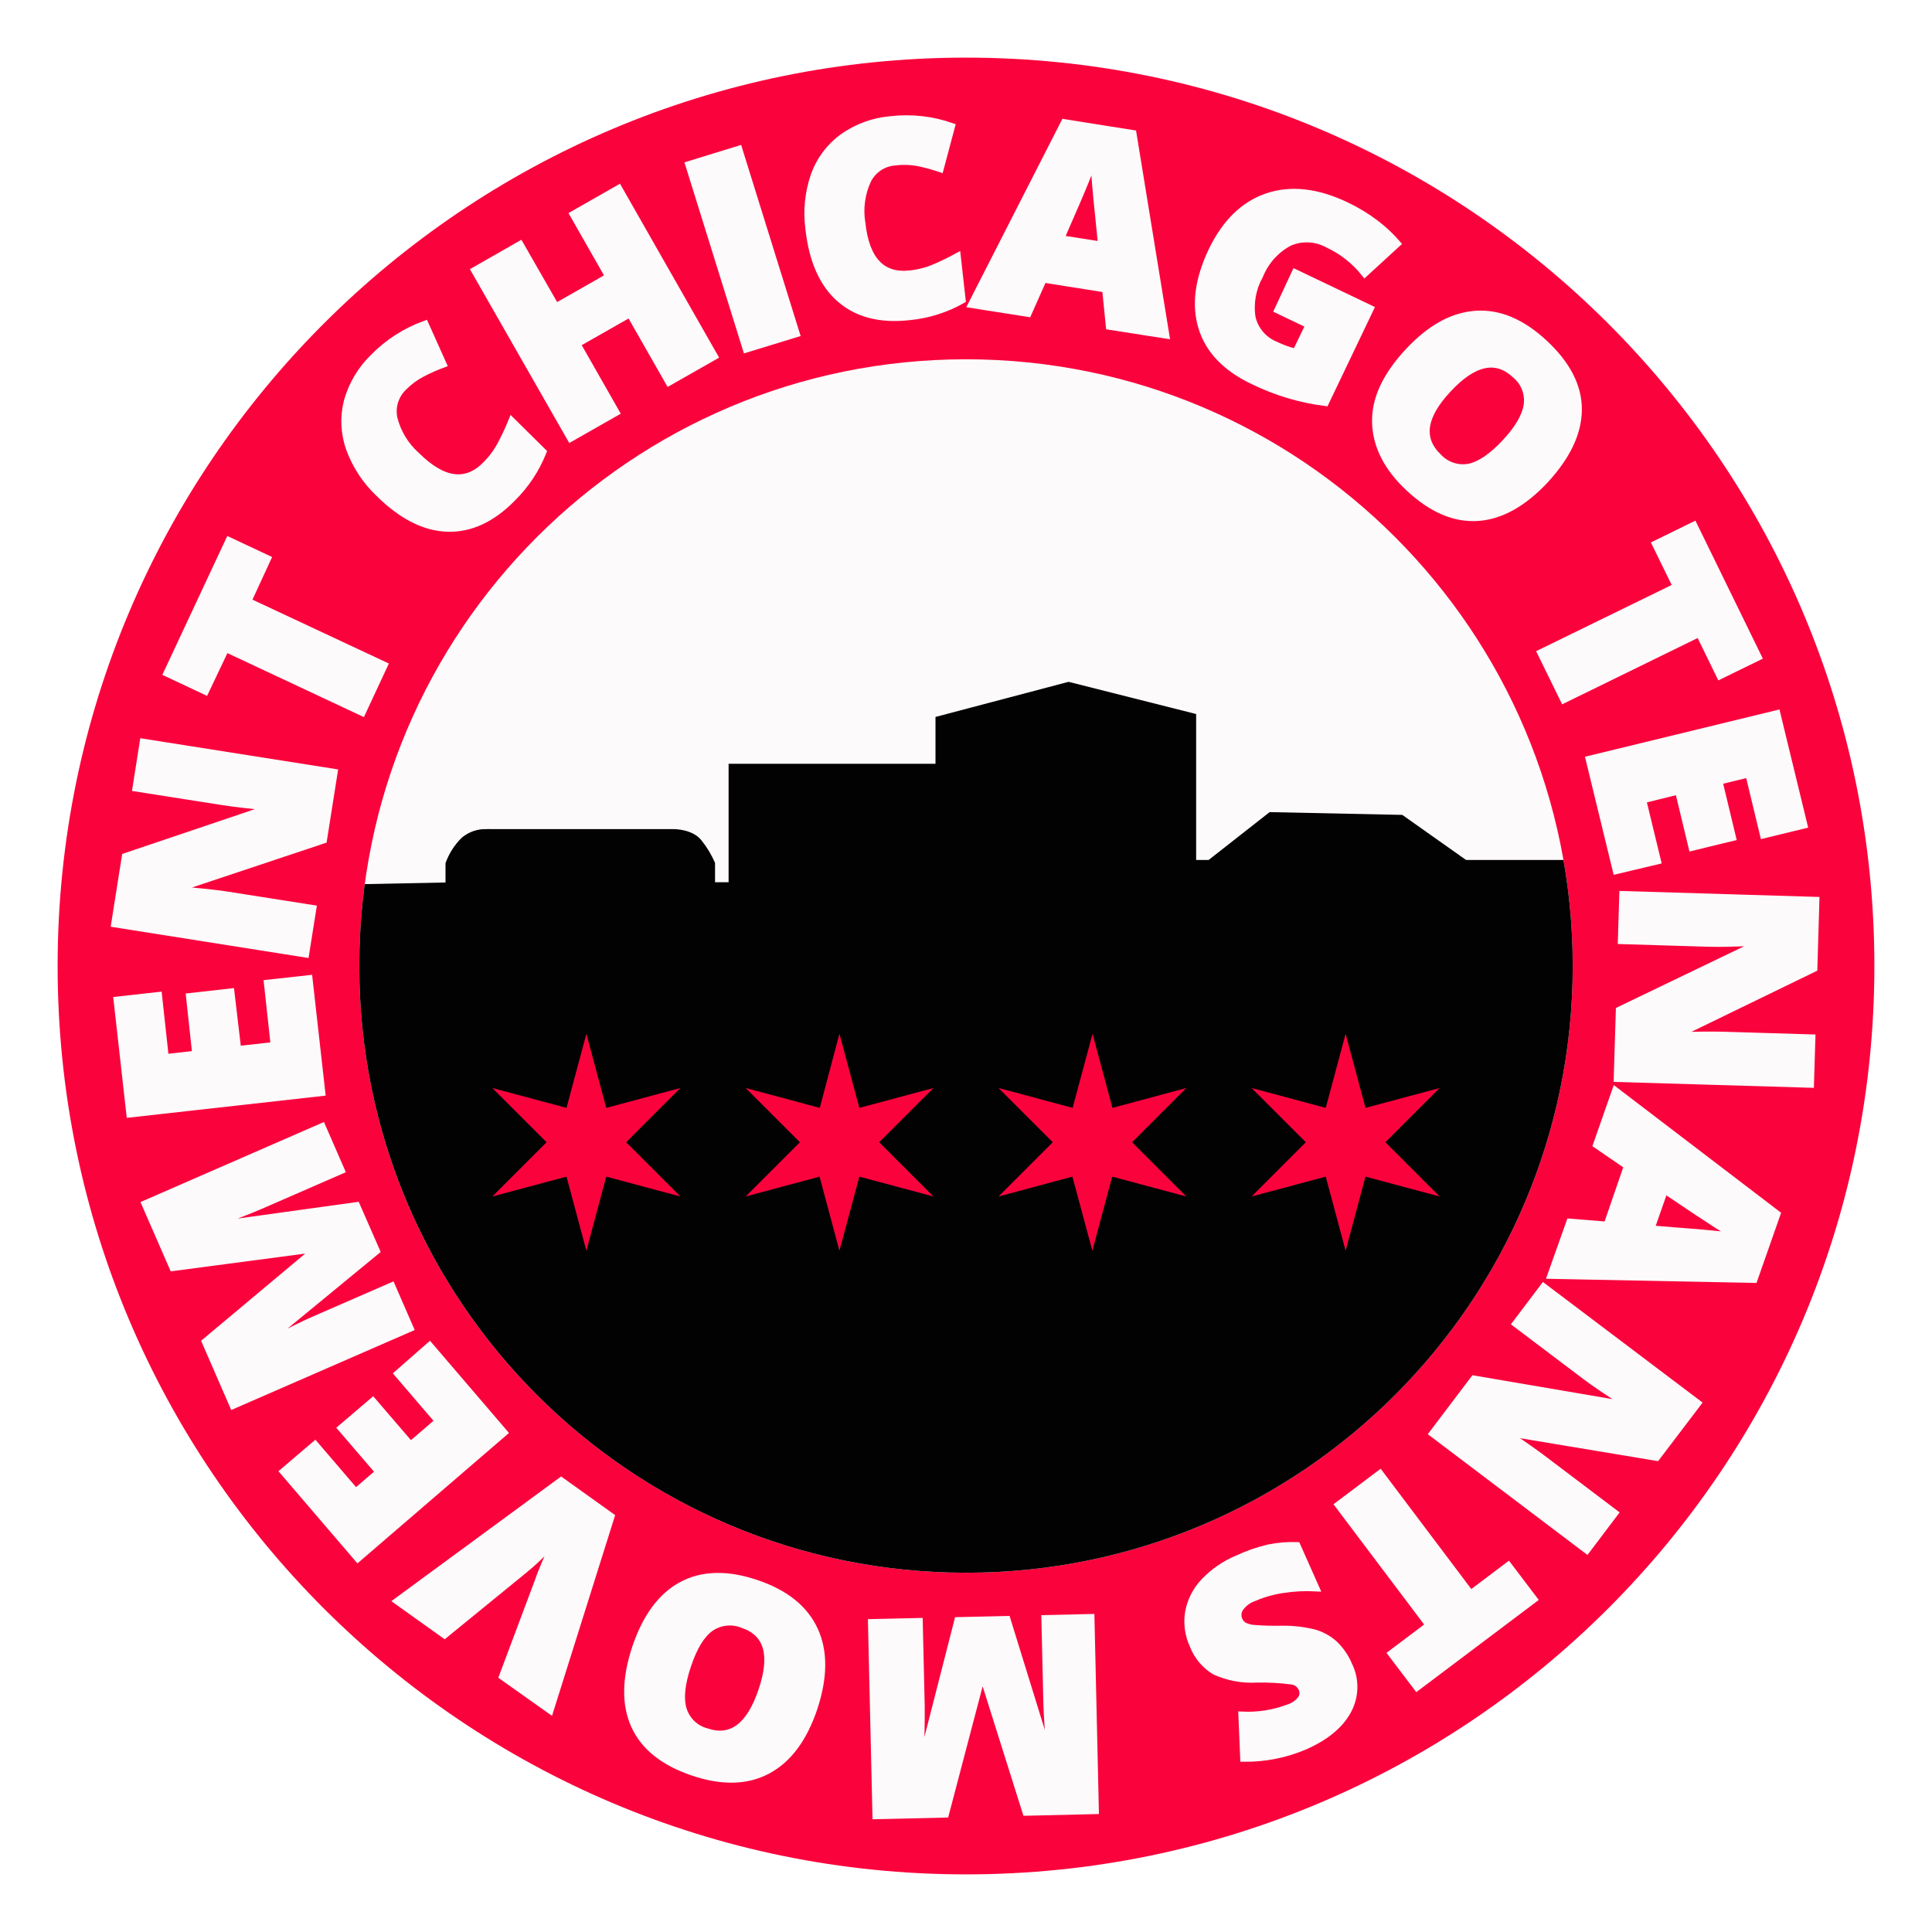
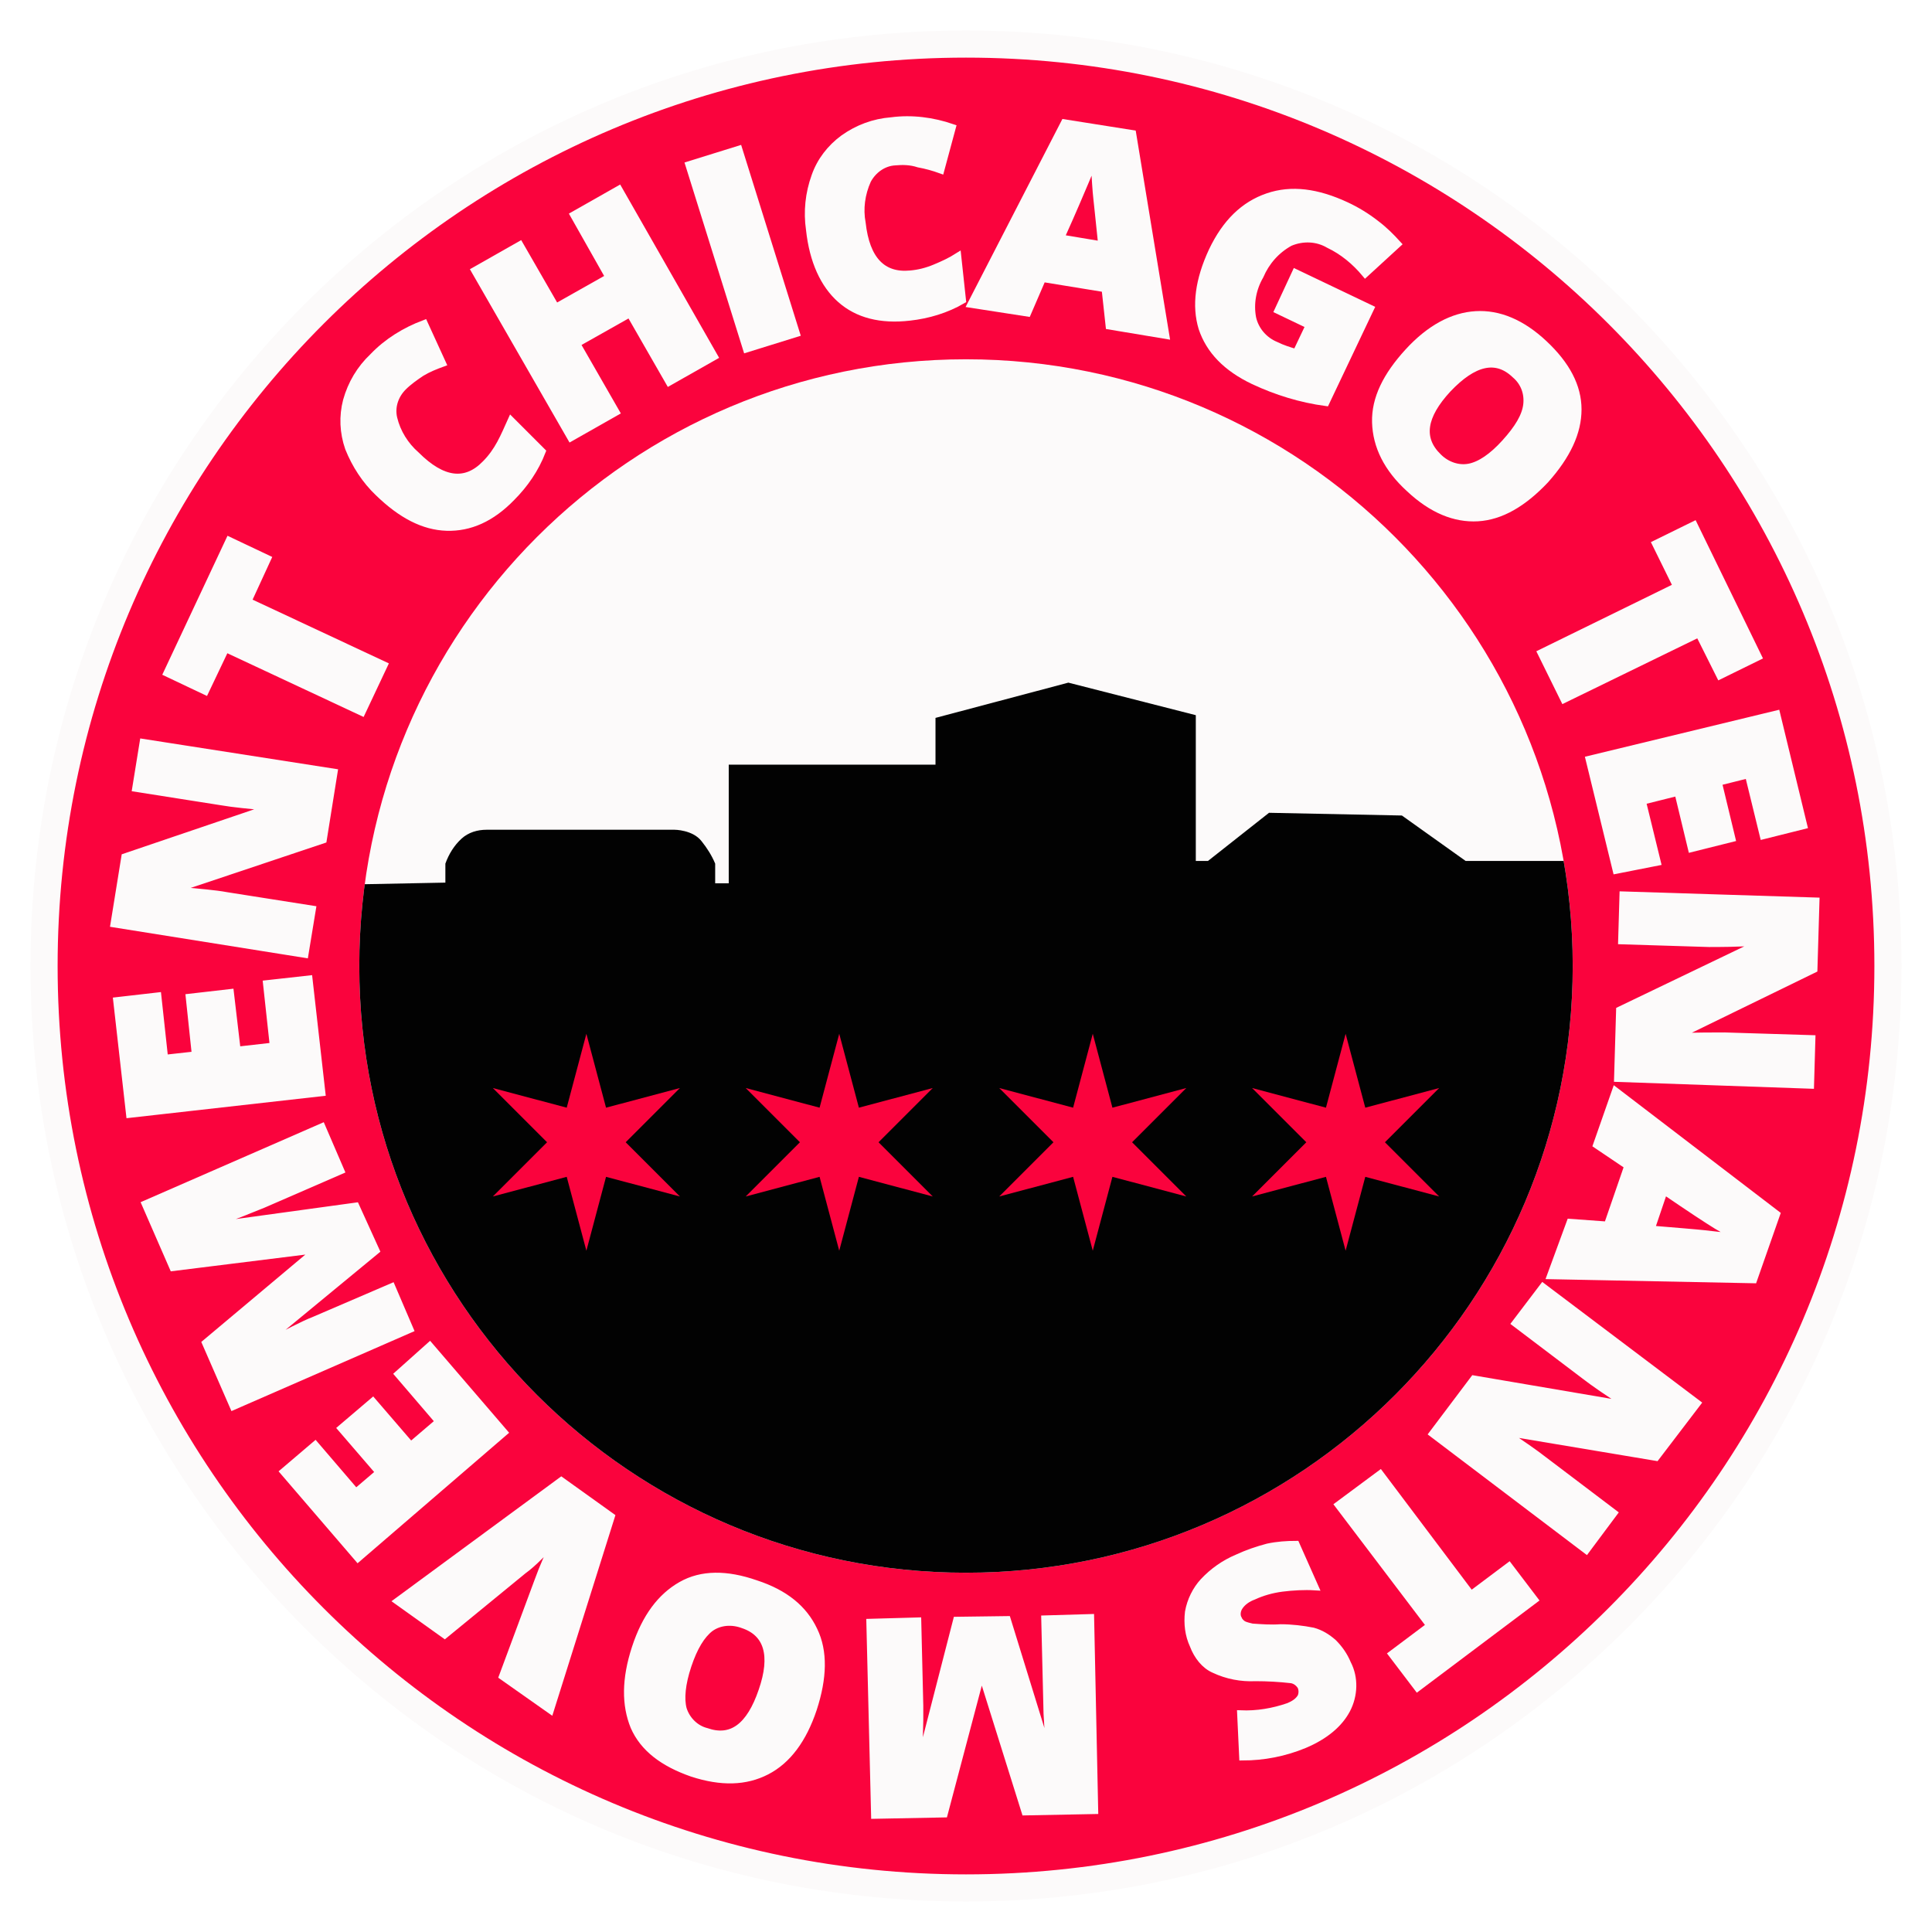
- <svg xmlns="http://www.w3.org/2000/svg" id="Layer_2" data-name="Layer 2" viewBox="0 0 285 285">
-   <defs>
-     <style>.cls-1,.cls-10,.cls-11,.cls-12,.cls-13,.cls-14,.cls-15,.cls-8,.cls-9{fill:none;}.cls-2,.cls-6{fill:#fa033d;}.cls-2{fill-rule:evenodd;}.cls-3{fill:#fcfafa;}.cls-4{clip-path:url(#clip-path);}.cls-5{fill:#020202;}.cls-7{isolation:isolate;}.cls-10,.cls-11,.cls-12,.cls-13,.cls-14,.cls-15,.cls-8,.cls-9{stroke:#fcfafa;}.cls-8{stroke-miterlimit:9.97;stroke-width:1px;}.cls-9{stroke-miterlimit:10;}.cls-10{stroke-miterlimit:9.96;stroke-width:1px;}.cls-11{stroke-miterlimit:9.98;stroke-width:1px;}.cls-12{stroke-miterlimit:10.02;stroke-width:1px;}.cls-13{stroke-miterlimit:10;}.cls-14{stroke-miterlimit:9.96;stroke-width:1px;}.cls-15{stroke-miterlimit:10.02;stroke-width:1px;}</style>
-     <clipPath id="clip-path">
-       <circle class="cls-1" cx="142.5" cy="142.5" r="89.5" />
-     </clipPath>
-   </defs>
-   <path id="Background" class="cls-2" d="M142.5,8.5a134,134,0,1,0,134,134A134,134,0,0,0,142.5,8.5Z" />
+ <svg xmlns="http://www.w3.org/2000/svg" xmlns:xlink="http://www.w3.org/1999/xlink" version="1.1" id="Layer_2_1_" x="0px" y="0px" viewBox="0 0 285 285" style="enable-background:new 0 0 285 285;" xml:space="preserve">
+   <style type="text/css">
+ 	.st0{fill-rule:evenodd;clip-rule:evenodd;fill:#FA033D;}
+ 	.st1{fill:#FCFAFA;}
+ 	.st2{clip-path:url(#SVGID_2_);}
+ 	.st3{fill:#020202;}
+ 	.st4{fill:#FA033D;}
+ 	.st5{fill:none;stroke:#FCFAFA;stroke-miterlimit:9.97;}
+ 	.st6{fill:none;stroke:#FCFAFA;stroke-miterlimit:10;}
+ 	.st7{fill:none;stroke:#FCFAFA;stroke-miterlimit:9.96;}
+ 	.st8{fill:none;stroke:#FCFAFA;stroke-miterlimit:9.98;}
+ 	.st9{fill:none;stroke:#FCFAFA;stroke-miterlimit:10.02;}
+ </style>
+   <g id="Background">
+     <circle class="st0" cx="142.5" cy="142.5" r="136" />
+     <path class="st1" d="M142.5,8.5c74,0,134,60,134,134s-60,134-134,134s-134-60-134-134S68.5,8.5,142.5,8.5 M142.5,4.5   c-36.9,0-71.5,14.4-97.6,40.4C18.9,71,4.5,105.6,4.5,142.5s14.4,71.5,40.4,97.6c26.1,26.1,60.7,40.4,97.6,40.4s71.5-14.4,97.6-40.4   c26.1-26.1,40.4-60.7,40.4-97.6S266.1,71,240.1,44.9C214,18.9,179.4,4.5,142.5,4.5L142.5,4.5z" />
+   </g>
  <g id="Buildings">
-     <circle class="cls-3" cx="142.5" cy="142.5" r="89.5" />
-     <g class="cls-4">
-       <path class="cls-5" d="M173.73,233.54v-.41l-66.21.41v-.4l-62,.4V130.59l20.2-.41v-2.85a10,10,0,0,1,2.37-3.73,5.35,5.35,0,0,1,3.69-1.29,4.09,4.09,0,0,1,.7,0h27s2.72,0,4,1.66a14.38,14.38,0,0,1,2,3.32v2.85h2V112.67H138v-6.91l19.63-5.18,18.82,4.75v21.53h1.84l9-7.06,19.57.41,9.41,6.65H238.5V233.13l-64.77.41Z" />
+     <circle class="st1" cx="142.5" cy="142.5" r="89.5" />
+     <g>
+       <defs>
+         <circle id="SVGID_1_" cx="142.5" cy="142.5" r="89.5" />
+       </defs>
+       <clipPath id="SVGID_2_">
+         <use xlink:href="#SVGID_1_" style="overflow:visible;" />
+       </clipPath>
+       <g class="st2">
+         <path class="st3" d="M173.7,233.5v-0.4l-66.2,0.4v-0.4l-62,0.4V130.6l20.2-0.4v-2.8c0.5-1.4,1.3-2.7,2.4-3.7     c1-0.9,2.3-1.3,3.7-1.3c0.2,0,0.5,0,0.7,0h27c0,0,2.7,0,4,1.7c0.8,1,1.5,2.1,2,3.3v2.9h2v-17.5H138v-6.9l19.6-5.2l18.8,4.8v21.5     h1.8l9-7.1l19.6,0.4l9.4,6.7h22.2v106.3L173.7,233.5L173.7,233.5z" />
+       </g>
    </g>
  </g>
-   <path id="Stars" class="cls-6" d="M86.5,152.5l2.93,10.93,10.94-2.93-8,8,8,8-10.94-2.93L86.5,184.5l-2.93-10.93L72.63,176.5l8-8-8-8,10.94,2.93Zm37.33,0,2.94,10.93,10.93-2.93-8,8,8,8-10.93-2.93-2.94,10.93-2.93-10.93L110,176.5l8-8-8-8,10.93,2.93Zm37.34,0,2.93,10.93L175,160.5l-8,8,8,8-10.93-2.93-2.93,10.93-2.94-10.93-10.9,2.93,8-8-8-8,10.93,2.93Zm37.33,0,2.93,10.93,10.94-2.93-8,8,8,8-10.94-2.93L198.5,184.5l-2.93-10.93-10.94,2.93,8-8-8-8,10.94,2.93Z" />
-   <g class="cls-7">
-     <path class="cls-3" d="M59.54,57.13a4.92,4.92,0,0,0-1.4,4.63,10.9,10.9,0,0,0,3.33,5.44Q67.32,73,71.7,68.52a12.85,12.85,0,0,0,2.2-3,37.3,37.3,0,0,0,1.6-3.43l4.62,4.57a19.89,19.89,0,0,1-4.53,6.84Q71.07,78.1,66,77.94T55.9,72.8a17.24,17.24,0,0,1-4.36-6.63,12,12,0,0,1-.31-7,14.48,14.48,0,0,1,3.88-6.5,20.32,20.32,0,0,1,7.61-4.87l2.66,5.93a26.42,26.42,0,0,0-3.1,1.37A11,11,0,0,0,59.54,57.13Z" />
+   <path id="Stars" class="st4" d="M86.5,152.5l2.9,10.9l10.9-2.9l-8,8l8,8l-10.9-2.9l-2.9,10.9l-2.9-10.9l-10.9,2.9l8-8l-8-8l10.9,2.9  L86.5,152.5z M123.8,152.5l2.9,10.9l10.9-2.9l-8,8l8,8l-10.9-2.9l-2.9,10.9l-2.9-10.9l-10.9,2.9l8-8l-8-8l10.9,2.9L123.8,152.5z   M161.2,152.5l2.9,10.9l10.9-2.9l-8,8l8,8l-10.9-2.9l-2.9,10.9l-2.9-10.9l-10.9,2.9l8-8l-8-8l10.9,2.9L161.2,152.5z M198.5,152.5  l2.9,10.9l10.9-2.9l-8,8l8,8l-10.9-2.9l-2.9,10.9l-2.9-10.9l-10.9,2.9l8-8l-8-8l10.9,2.9L198.5,152.5z" />
+   <g>
+     <path class="st1" d="M59.5,57.1c-1.2,1.2-1.8,2.9-1.4,4.6c0.5,2.1,1.7,4,3.3,5.4c3.9,3.9,7.3,4.3,10.2,1.3c0.9-0.9,1.6-1.9,2.2-3   c0.6-1.1,1.1-2.3,1.6-3.4l4.6,4.6c-1,2.6-2.6,4.9-4.5,6.8c-3,3.1-6.2,4.5-9.6,4.4c-3.4-0.1-6.7-1.8-10.1-5.1   c-1.9-1.8-3.4-4.1-4.4-6.6c-0.8-2.3-0.9-4.7-0.3-7c0.7-2.5,2-4.7,3.9-6.5c2.1-2.2,4.7-3.8,7.6-4.9l2.7,5.9   c-1.1,0.4-2.1,0.8-3.1,1.4C61.3,55.6,60.3,56.3,59.5,57.1z" />
  </g>
-   <g id="English" class="cls-7">
-     <path class="cls-8" d="M59.54,57.13a4.92,4.92,0,0,0-1.4,4.63,10.9,10.9,0,0,0,3.33,5.44Q67.32,73,71.7,68.52a12.85,12.85,0,0,0,2.2-3,37.3,37.3,0,0,0,1.6-3.43l4.62,4.57a19.89,19.89,0,0,1-4.53,6.84Q71.07,78.1,66,77.94T55.9,72.8a17.24,17.24,0,0,1-4.36-6.63,12,12,0,0,1-.31-7,14.48,14.48,0,0,1,3.88-6.5,20.32,20.32,0,0,1,7.61-4.87l2.66,5.93a26.42,26.42,0,0,0-3.1,1.37A11,11,0,0,0,59.54,57.13Z" />
+   <g id="English">
+     <path class="st5" d="M59.5,57.1c-1.2,1.2-1.8,2.9-1.4,4.6c0.5,2.1,1.7,4,3.3,5.4c3.9,3.9,7.3,4.3,10.2,1.3c0.9-0.9,1.6-1.9,2.2-3   c0.6-1.1,1.1-2.3,1.6-3.4l4.6,4.6c-1,2.6-2.6,4.9-4.5,6.8c-3,3.1-6.2,4.5-9.6,4.4c-3.4-0.1-6.7-1.8-10.1-5.1   c-1.9-1.8-3.4-4.1-4.4-6.6c-0.8-2.3-0.9-4.7-0.3-7c0.7-2.5,2-4.7,3.9-6.5c2.1-2.2,4.7-3.8,7.6-4.9l2.7,5.9   c-1.1,0.4-2.1,0.8-3.1,1.4C61.3,55.6,60.3,56.3,59.5,57.1z" />
  </g>
-   <g class="cls-7">
-     <path class="cls-3" d="M105.4,52.57,98.67,56.4,92.91,46.3l-7.78,4.43,5.76,10.11-6.73,3.83L70,39.89l6.73-3.84L82,45.24l7.78-4.43-5.24-9.19,6.73-3.84Z" />
+   <g>
+     <path class="st1" d="M105.4,52.6l-6.7,3.8l-5.8-10.1l-7.8,4.4l5.8,10.1l-6.7,3.8L70,39.9l6.7-3.8l5.3,9.2l7.8-4.4l-5.2-9.2l6.7-3.8   L105.4,52.6z" />
  </g>
-   <g class="cls-7">
-     <path class="cls-9" d="M105.4,52.57,98.67,56.4,92.91,46.3l-7.78,4.43,5.76,10.11-6.73,3.83L70,39.89l6.73-3.84L82,45.24l7.78-4.43-5.24-9.19,6.73-3.84Z" />
+   <g>
+     <path class="st6" d="M105.4,52.6l-6.7,3.8l-5.8-10.1l-7.8,4.4l5.8,10.1l-6.7,3.8L70,39.9l6.7-3.8l5.3,9.2l7.8-4.4l-5.2-9.2l6.7-3.8   L105.4,52.6z" />
  </g>
-   <g class="cls-7">
-     <path class="cls-3" d="M110.07,51.51l-8.48-27.23L109,22l8.48,27.24Z" />
+   <g>
+     <path class="st1" d="M110.1,51.5l-8.5-27.2L109,22l8.5,27.2L110.1,51.5z" />
  </g>
-   <g class="cls-7">
-     <path class="cls-9" d="M110.07,51.51l-8.48-27.23L109,22l8.48,27.24Z" />
+   <g>
+     <path class="st6" d="M110.1,51.5l-8.5-27.2L109,22l8.5,27.2L110.1,51.5z" />
  </g>
-   <g class="cls-7">
-     <path class="cls-3" d="M132,23.91a4.88,4.88,0,0,0-4,2.7,10.86,10.86,0,0,0-.84,6.32q.9,8.16,7.1,7.46a12.5,12.5,0,0,0,3.58-.92,37.66,37.66,0,0,0,3.39-1.65l.72,6.45a19.6,19.6,0,0,1-7.83,2.46q-6.39.71-10.21-2.62t-4.6-10.35a17.21,17.21,0,0,1,.79-7.89,11.91,11.91,0,0,1,4.19-5.63,14.33,14.33,0,0,1,7.09-2.6,20.16,20.16,0,0,1,9,1l-1.67,6.26A26.82,26.82,0,0,0,135.4,24,11.09,11.09,0,0,0,132,23.91Z" />
+   <g>
+     <path class="st1" d="M132,23.9c-1.7,0.1-3.2,1.2-4,2.7c-0.9,2-1.2,4.2-0.8,6.3c0.6,5.4,3,7.9,7.1,7.5c1.2-0.1,2.4-0.4,3.6-0.9   c1.2-0.5,2.3-1,3.4-1.7l0.7,6.5c-2.4,1.4-5.1,2.2-7.8,2.5c-4.3,0.5-7.7-0.4-10.2-2.6c-2.5-2.2-4.1-5.7-4.6-10.3   c-0.4-2.7-0.1-5.4,0.8-7.9c0.8-2.3,2.3-4.2,4.2-5.6c2.1-1.5,4.5-2.4,7.1-2.6c3-0.4,6.1,0,9,1l-1.7,6.3c-1.1-0.4-2.2-0.7-3.3-0.9   C134.3,23.8,133.1,23.8,132,23.9z" />
  </g>
-   <g class="cls-7">
-     <path class="cls-10" d="M132,23.91a4.88,4.88,0,0,0-4,2.7,10.86,10.86,0,0,0-.84,6.32q.9,8.16,7.1,7.46a12.5,12.5,0,0,0,3.58-.92,37.66,37.66,0,0,0,3.39-1.65l.72,6.45a19.6,19.6,0,0,1-7.83,2.46q-6.39.71-10.21-2.62t-4.6-10.35a17.21,17.21,0,0,1,.79-7.89,11.91,11.91,0,0,1,4.19-5.63,14.33,14.33,0,0,1,7.09-2.6,20.16,20.16,0,0,1,9,1l-1.67,6.26A26.82,26.82,0,0,0,135.4,24,11.09,11.09,0,0,0,132,23.91Z" />
+   <g>
+     <path class="st7" d="M132,23.9c-1.7,0.1-3.2,1.2-4,2.7c-0.9,2-1.2,4.2-0.8,6.3c0.6,5.4,3,7.9,7.1,7.5c1.2-0.1,2.4-0.4,3.6-0.9   c1.2-0.5,2.3-1,3.4-1.7l0.7,6.5c-2.4,1.4-5.1,2.2-7.8,2.5c-4.3,0.5-7.7-0.4-10.2-2.6c-2.5-2.2-4.1-5.7-4.6-10.3   c-0.4-2.7-0.1-5.4,0.8-7.9c0.8-2.3,2.3-4.2,4.2-5.6c2.1-1.5,4.5-2.4,7.1-2.6c3-0.4,6.1,0,9,1l-1.7,6.3c-1.1-0.4-2.2-0.7-3.3-0.9   C134.3,23.8,133.1,23.8,132,23.9z" />
  </g>
-   <g class="cls-7">
-     <path class="cls-3" d="M163.63,48.14l-.55-5.5-9.16-1.45-2.25,5.06-8.37-1.32L157,18.08l10.15,1.61L172,49.45Zm-1.15-12L162,31.33c-.12-1.08-.26-2.46-.4-4.16s-.23-2.9-.25-3.63c-.22.64-.62,1.68-1.2,3.13s-1.8,4.29-3.66,8.53Z" />
+   <g>
+     <path class="st1" d="M163.6,48.1l-0.6-5.5l-9.2-1.5l-2.2,5.1l-8.4-1.3L157,18.1l10.1,1.6l4.9,29.8L163.6,48.1z M162.5,36.1   l-0.5-4.8c-0.1-1.1-0.3-2.5-0.4-4.2s-0.2-2.9-0.2-3.6c-0.2,0.6-0.6,1.7-1.2,3.1s-1.8,4.3-3.7,8.5L162.5,36.1z" />
  </g>
-   <g class="cls-7">
-     <path class="cls-9" d="M163.63,48.14l-.55-5.5-9.16-1.45-2.25,5.06-8.37-1.32L157,18.08l10.15,1.61L172,49.45Zm-1.15-12L162,31.33c-.12-1.08-.26-2.46-.4-4.16s-.23-2.9-.25-3.63c-.22.64-.62,1.68-1.2,3.13s-1.8,4.29-3.66,8.53Z" />
+   <g>
+     <path class="st6" d="M163.6,48.1l-0.6-5.5l-9.2-1.5l-2.2,5.1l-8.4-1.3L157,18.1l10.1,1.6l4.9,29.8L163.6,48.1z M162.5,36.1   l-0.5-4.8c-0.1-1.1-0.3-2.5-0.4-4.2s-0.2-2.9-0.2-3.6c-0.2,0.6-0.6,1.7-1.2,3.1s-1.8,4.3-3.7,8.5L162.5,36.1z" />
  </g>
-   <g class="cls-7">
-     <path class="cls-3" d="M191.05,40.22l11.11,5.31L195.53,59.4a34,34,0,0,1-10.69-3.2q-6-2.85-7.55-7.85T178.75,37q3-6.24,8.19-8t11.62,1.29a24.88,24.88,0,0,1,4.37,2.65,21.22,21.22,0,0,1,3.2,3l-4.81,4.41a15,15,0,0,0-5.45-4.3,6.45,6.45,0,0,0-5.66-.27,9.52,9.52,0,0,0-4.37,4.87,9.61,9.61,0,0,0-1.12,6.22,5.76,5.76,0,0,0,3.43,4,14.3,14.3,0,0,0,3,1.07l1.93-4-4.6-2.2Z" />
+   <g>
+     <path class="st1" d="M191.1,40.2l11.1,5.3l-6.6,13.9c-3.7-0.5-7.3-1.6-10.7-3.2c-4-1.9-6.5-4.5-7.6-7.8c-1-3.3-0.5-7.1,1.5-11.4   c2-4.2,4.7-6.8,8.2-8s7.3-0.7,11.6,1.3c1.5,0.7,3,1.6,4.4,2.7c1.2,0.9,2.2,1.9,3.2,3l-4.8,4.4c-1.5-1.8-3.3-3.3-5.4-4.3   c-1.7-1-3.8-1.1-5.7-0.3c-2,1.1-3.5,2.8-4.4,4.9c-1.1,1.9-1.5,4.1-1.1,6.2c0.4,1.8,1.7,3.3,3.4,4c1,0.5,2,0.8,3,1.1l1.9-4l-4.6-2.2   L191.1,40.2z" />
  </g>
-   <g class="cls-7">
-     <path class="cls-9" d="M191.05,40.22l11.11,5.31L195.53,59.4a34,34,0,0,1-10.69-3.2q-6-2.85-7.55-7.85T178.75,37q3-6.24,8.19-8t11.62,1.29a24.88,24.88,0,0,1,4.37,2.65,21.22,21.22,0,0,1,3.2,3l-4.81,4.41a15,15,0,0,0-5.45-4.3,6.45,6.45,0,0,0-5.66-.27,9.52,9.52,0,0,0-4.37,4.87,9.61,9.61,0,0,0-1.12,6.22,5.76,5.76,0,0,0,3.43,4,14.3,14.3,0,0,0,3,1.07l1.93-4-4.6-2.2Z" />
+   <g>
+     <path class="st6" d="M191.1,40.2l11.1,5.3l-6.6,13.9c-3.7-0.5-7.3-1.6-10.7-3.2c-4-1.9-6.5-4.5-7.6-7.8c-1-3.3-0.5-7.1,1.5-11.4   c2-4.2,4.7-6.8,8.2-8s7.3-0.7,11.6,1.3c1.5,0.7,3,1.6,4.4,2.7c1.2,0.9,2.2,1.9,3.2,3l-4.8,4.4c-1.5-1.8-3.3-3.3-5.4-4.3   c-1.7-1-3.8-1.1-5.7-0.3c-2,1.1-3.5,2.8-4.4,4.9c-1.1,1.9-1.5,4.1-1.1,6.2c0.4,1.8,1.7,3.3,3.4,4c1,0.5,2,0.8,3,1.1l1.9-4l-4.6-2.2   L191.1,40.2z" />
  </g>
-   <g class="cls-7">
-     <path class="cls-3" d="M228,70.76q-4.89,5.25-10,5.59t-10.1-4.3c-3.26-3-4.91-6.29-5-9.75s1.58-6.94,4.84-10.44,6.56-5.3,10-5.52,6.81,1.22,10.11,4.3,5,6.33,5,9.74S231.22,67.24,228,70.76ZM213.62,57.41q-5.62,6-1.42,10a4.94,4.94,0,0,0,4.53,1.49q2.4-.51,5.3-3.61t3.24-5.59a4.86,4.86,0,0,0-1.74-4.4Q219.3,51.32,213.62,57.41Z" />
+   <g>
+     <path class="st1" d="M228,70.8c-3.3,3.5-6.6,5.4-10,5.6s-6.8-1.2-10.1-4.3c-3.3-3-4.9-6.3-5-9.8s1.6-6.9,4.8-10.4s6.6-5.3,10-5.5   s6.8,1.2,10.1,4.3s5,6.3,5,9.7S231.2,67.2,228,70.8z M213.6,57.4c-3.7,4-4.2,7.3-1.4,10c1.2,1.2,2.9,1.8,4.5,1.5   c1.6-0.3,3.4-1.5,5.3-3.6c1.9-2.1,3-3.9,3.2-5.6c0.2-1.7-0.4-3.3-1.7-4.4C220.7,52.6,217.4,53.4,213.6,57.4z" />
  </g>
-   <g class="cls-7">
-     <path class="cls-11" d="M228,70.76q-4.89,5.25-10,5.59t-10.1-4.3c-3.26-3-4.91-6.29-5-9.75s1.58-6.94,4.84-10.44,6.56-5.3,10-5.52,6.81,1.22,10.11,4.3,5,6.33,5,9.74S231.22,67.24,228,70.76ZM213.62,57.41q-5.62,6-1.42,10a4.94,4.94,0,0,0,4.53,1.49q2.4-.51,5.3-3.61t3.24-5.59a4.86,4.86,0,0,0-1.74-4.4Q219.3,51.32,213.62,57.41Z" />
+   <g>
+     <path class="st8" d="M228,70.8c-3.3,3.5-6.6,5.4-10,5.6s-6.8-1.2-10.1-4.3c-3.3-3-4.9-6.3-5-9.8s1.6-6.9,4.8-10.4s6.6-5.3,10-5.5   s6.8,1.2,10.1,4.3s5,6.3,5,9.7S231.2,67.2,228,70.8z M213.6,57.4c-3.7,4-4.2,7.3-1.4,10c1.2,1.2,2.9,1.8,4.5,1.5   c1.6-0.3,3.4-1.5,5.3-3.6c1.9-2.1,3-3.9,3.2-5.6c0.2-1.7-0.4-3.3-1.7-4.4C220.7,52.6,217.4,53.4,213.6,57.4z" />
  </g>
-   <g class="cls-7">
-     <path class="cls-3" d="M230.67,103.23l-3.4-6.94,20-9.77-3.07-6.27,5.67-2.78,9.51,19.46-5.67,2.77-3.05-6.25Z" />
+   <g>
+     <path class="st1" d="M230.7,103.2l-3.4-6.9l20-9.8l-3.1-6.3l5.7-2.8l9.5,19.5l-5.7,2.8l-3.1-6.2L230.7,103.2z" />
  </g>
-   <g class="cls-7">
-     <path class="cls-12" d="M230.67,103.23l-3.4-6.94,20-9.77-3.07-6.27,5.67-2.78,9.51,19.46-5.67,2.77-3.05-6.25Z" />
+   <g>
+     <path class="st9" d="M230.7,103.2l-3.4-6.9l20-9.8l-3.1-6.3l5.7-2.8l9.5,19.5l-5.7,2.8l-3.1-6.2L230.7,103.2z" />
  </g>
-   <g class="cls-7">
-     <path class="cls-3" d="M238.41,128.45l-4-16.45,27.72-6.74,4,16.46-6,1.46-2.17-9-4.37,1.06,2,8.31-6,1.46-2-8.31L242.34,118l2.18,9Z" />
+   <g>
+     <path class="st1" d="M238.4,128.4l-4-16.4l27.7-6.7l4,16.5l-6,1.5l-2.2-9l-4.4,1.1l2,8.3l-6,1.5l-2-8.3l-5.2,1.3l2.2,9L238.4,128.4   z" />
  </g>
-   <g class="cls-7">
-     <path class="cls-9" d="M238.41,128.45l-4-16.45,27.72-6.74,4,16.46-6,1.46-2.17-9-4.37,1.06,2,8.31-6,1.46-2-8.31L242.34,118l2.18,9Z" />
+   <g>
+     <path class="st6" d="M238.4,128.4l-4-16.4l27.7-6.7l4,16.5l-6,1.5l-2.2-9l-4.4,1.1l2,8.3l-6,1.5l-2-8.3l-5.2,1.3l2.2,9L238.4,128.4   z" />
  </g>
-   <g class="cls-7">
-     <path class="cls-3" d="M238.55,159.11l.31-10.1,20.41-9.82V139c-3.17.16-5.58.21-7.25.16l-12.86-.39.21-6.83,28.52.86-.3,10.07-20.13,9.78v.12q4.32-.15,6.94-.07l12.9.39-.21,6.87Z" />
+   <g>
+     <path class="st1" d="M238.6,159.1l0.3-10.1l20.4-9.8V139c-3.2,0.2-5.6,0.2-7.2,0.2l-12.9-0.4l0.2-6.8l28.5,0.9l-0.3,10.1l-20.1,9.8   v0.1c2.9-0.1,5.2-0.1,6.9-0.1l12.9,0.4l-0.2,6.9L238.6,159.1z" />
  </g>
-   <g class="cls-7">
-     <path class="cls-13" d="M238.55,159.11l.31-10.1,20.41-9.82V139c-3.17.16-5.58.21-7.25.16l-12.86-.39.21-6.83,28.52.86-.3,10.07-20.13,9.78v.12q4.32-.15,6.94-.07l12.9.39-.21,6.87Z" />
+   <g>
+     <path class="st6" d="M238.6,159.1l0.3-10.1l20.4-9.8V139c-3.2,0.2-5.6,0.2-7.2,0.2l-12.9-0.4l0.2-6.8l28.5,0.9l-0.3,10.1l-20.1,9.8   v0.1c2.9-0.1,5.2-0.1,6.9-0.1l12.9,0.4l-0.2,6.9L238.6,159.1z" />
  </g>
-   <g class="cls-7">
-     <path class="cls-3" d="M231.56,180.27l5.49.44,3-8.71-4.55-3.12,2.8-8,23.85,18.2-3.39,9.67-30-.6Zm12,1,4.8.39c1.08.07,2.46.19,4.14.35s2.89.29,3.61.41q-.88-.49-2.85-1.74t-7.7-5.12Z" />
+   <g>
+     <path class="st1" d="M231.6,180.3l5.5,0.4l3-8.7l-4.6-3.1l2.8-8l23.8,18.2l-3.4,9.7l-30-0.6L231.6,180.3z M243.6,181.3l4.8,0.4   c1.1,0.1,2.5,0.2,4.1,0.4s2.9,0.3,3.6,0.4c-0.6-0.3-1.5-0.9-2.9-1.7c-1.3-0.8-3.9-2.5-7.7-5.1L243.6,181.3z" />
  </g>
-   <g class="cls-7">
-     <path class="cls-14" d="M231.56,180.27l5.49.44,3-8.71-4.55-3.12,2.8-8,23.85,18.2-3.39,9.67-30-.6Zm12,1,4.8.39c1.08.07,2.46.19,4.14.35s2.89.29,3.61.41q-.88-.49-2.85-1.74t-7.7-5.12Z" />
+   <g>
+     <path class="st7" d="M231.6,180.3l5.5,0.4l3-8.7l-4.6-3.1l2.8-8l23.8,18.2l-3.4,9.7l-30-0.6L231.6,180.3z M243.6,181.3l4.8,0.4   c1.1,0.1,2.5,0.2,4.1,0.4s2.9,0.3,3.6,0.4c-0.6-0.3-1.5-0.9-2.9-1.7c-1.3-0.8-3.9-2.5-7.7-5.1L243.6,181.3z" />
  </g>
-   <g class="cls-7">
-     <path class="cls-3" d="M211.32,211.47l6.1-8.06,22.31,3.81.11-.14c-2.67-1.71-4.67-3.06-6-4.07l-10.26-7.75,4.12-5.45L250.46,207l-6.08,8-22.07-3.67-.07.09q3.6,2.39,5.69,4l10.29,7.78-4.14,5.48Z" />
+   <g>
+     <path class="st1" d="M211.3,211.5l6.1-8.1l22.3,3.8l0.1-0.1c-2.7-1.7-4.7-3.1-6-4.1l-10.3-7.8l4.1-5.4l22.8,17.2l-6.1,8l-22.1-3.7   l-0.1,0.1c2.4,1.6,4.3,2.9,5.7,4l10.3,7.8l-4.1,5.5L211.3,211.5z" />
  </g>
-   <g class="cls-7">
-     <path class="cls-9" d="M211.32,211.47l6.1-8.06,22.31,3.81.11-.14c-2.67-1.71-4.67-3.06-6-4.07l-10.26-7.75,4.12-5.45L250.46,207l-6.08,8-22.07-3.67-.07.09q3.6,2.39,5.69,4l10.29,7.78-4.14,5.48Z" />
+   <g>
+     <path class="st6" d="M211.3,211.5l6.1-8.1l22.3,3.8l0.1-0.1c-2.7-1.7-4.7-3.1-6-4.1l-10.3-7.8l4.1-5.4l22.8,17.2l-6.1,8l-22.1-3.7   l-0.1,0.1c2.4,1.6,4.3,2.9,5.7,4l10.3,7.8l-4.1,5.5L211.3,211.5z" />
  </g>
-   <g class="cls-7">
-     <path class="cls-3" d="M197.41,222l6.16-4.64,13.37,17.75,5.56-4.19,3.79,5-17.27,13-3.79-5,5.55-4.18Z" />
+   <g>
+     <path class="st1" d="M197.4,222l6.2-4.6l13.4,17.8l5.6-4.2l3.8,5l-17.3,13l-3.8-5l5.6-4.2L197.4,222z" />
  </g>
-   <g class="cls-7">
-     <path class="cls-9" d="M197.41,222l6.16-4.64,13.37,17.75,5.56-4.19,3.79,5-17.27,13-3.79-5,5.55-4.18Z" />
+   <g>
+     <path class="st6" d="M197.4,222l6.2-4.6l13.4,17.8l5.6-4.2l3.8,5l-17.3,13l-3.8-5l5.6-4.2L197.4,222z" />
  </g>
-   <g class="cls-7">
-     <path class="cls-3" d="M176,242.74a8.42,8.42,0,0,1-.69-4.85,8.82,8.82,0,0,1,2.25-4.51,14.42,14.42,0,0,1,5-3.46,24,24,0,0,1,4.53-1.58,17.74,17.74,0,0,1,4.24-.36l2.79,6.27a23.59,23.59,0,0,0-4.9.25,17,17,0,0,0-4.25,1.21,4.16,4.16,0,0,0-2.06,1.56,1.84,1.84,0,0,0-.11,1.73,1.74,1.74,0,0,0,.71.8,3.77,3.77,0,0,0,1.31.39,40.61,40.61,0,0,0,4.21.13,18.76,18.76,0,0,1,4.83.54,7.58,7.58,0,0,1,3,1.66,9.18,9.18,0,0,1,2.1,3.06,7.3,7.3,0,0,1-.12,6.78q-1.72,3.18-6.3,5.22a22.31,22.31,0,0,1-9.09,1.81l-.27-6.4a17.11,17.11,0,0,0,7.06-1.14,3.54,3.54,0,0,0,1.78-1.37A1.6,1.6,0,0,0,192,249a1.87,1.87,0,0,0-1.4-1,33.47,33.47,0,0,0-5.29-.29,13,13,0,0,1-6.13-1.17A7.76,7.76,0,0,1,176,242.74Z" />
+   <g>
+     <path class="st1" d="M176,242.7c-0.7-1.5-0.9-3.2-0.7-4.9c0.3-1.7,1.1-3.3,2.2-4.5c1.4-1.5,3.1-2.7,5-3.5c1.5-0.7,3-1.2,4.5-1.6   c1.4-0.3,2.8-0.4,4.2-0.4l2.8,6.3c-1.6-0.1-3.3,0-4.9,0.2c-1.5,0.2-2.9,0.6-4.2,1.2c-0.8,0.3-1.6,0.8-2.1,1.6   c-0.3,0.5-0.4,1.2-0.1,1.7c0.1,0.3,0.4,0.6,0.7,0.8c0.4,0.2,0.9,0.3,1.3,0.4c1.4,0.1,2.8,0.2,4.2,0.1c1.6,0,3.3,0.2,4.8,0.5   c1.1,0.3,2.1,0.9,3,1.7c0.9,0.9,1.6,1.9,2.1,3.1c1.1,2.1,1,4.7-0.1,6.8c-1.1,2.1-3.2,3.9-6.3,5.2c-2.9,1.2-6,1.8-9.1,1.8l-0.3-6.4   c2.4,0.1,4.8-0.3,7.1-1.1c0.7-0.3,1.4-0.7,1.8-1.4c0.2-0.5,0.2-1,0-1.5c-0.3-0.5-0.8-0.9-1.4-1c-1.8-0.2-3.5-0.3-5.3-0.3   c-2.1,0.1-4.2-0.3-6.1-1.2C177.7,245.7,176.6,244.3,176,242.7z" />
  </g>
-   <g class="cls-7">
-     <path class="cls-9" d="M176,242.74a8.42,8.42,0,0,1-.69-4.85,8.82,8.82,0,0,1,2.25-4.51,14.42,14.42,0,0,1,5-3.46,24,24,0,0,1,4.53-1.58,17.74,17.74,0,0,1,4.24-.36l2.79,6.27a23.59,23.59,0,0,0-4.9.25,17,17,0,0,0-4.25,1.21,4.16,4.16,0,0,0-2.06,1.56,1.84,1.84,0,0,0-.11,1.73,1.74,1.74,0,0,0,.71.8,3.77,3.77,0,0,0,1.31.39,40.61,40.61,0,0,0,4.21.13,18.76,18.76,0,0,1,4.83.54,7.58,7.58,0,0,1,3,1.66,9.18,9.18,0,0,1,2.1,3.06,7.3,7.3,0,0,1-.12,6.78q-1.72,3.18-6.3,5.22a22.31,22.31,0,0,1-9.09,1.81l-.27-6.4a17.11,17.11,0,0,0,7.06-1.14,3.54,3.54,0,0,0,1.78-1.37A1.6,1.6,0,0,0,192,249a1.87,1.87,0,0,0-1.4-1,33.47,33.47,0,0,0-5.29-.29,13,13,0,0,1-6.13-1.17A7.76,7.76,0,0,1,176,242.74Z" />
+   <g>
+     <path class="st6" d="M176,242.7c-0.7-1.5-0.9-3.2-0.7-4.9c0.3-1.7,1.1-3.3,2.2-4.5c1.4-1.5,3.1-2.7,5-3.5c1.5-0.7,3-1.2,4.5-1.6   c1.4-0.3,2.8-0.4,4.2-0.4l2.8,6.3c-1.6-0.1-3.3,0-4.9,0.2c-1.5,0.2-2.9,0.6-4.2,1.2c-0.8,0.3-1.6,0.8-2.1,1.6   c-0.3,0.5-0.4,1.2-0.1,1.7c0.1,0.3,0.4,0.6,0.7,0.8c0.4,0.2,0.9,0.3,1.3,0.4c1.4,0.1,2.8,0.2,4.2,0.1c1.6,0,3.3,0.2,4.8,0.5   c1.1,0.3,2.1,0.9,3,1.7c0.9,0.9,1.6,1.9,2.1,3.1c1.1,2.1,1,4.7-0.1,6.8c-1.1,2.1-3.2,3.9-6.3,5.2c-2.9,1.2-6,1.8-9.1,1.8l-0.3-6.4   c2.4,0.1,4.8-0.3,7.1-1.1c0.7-0.3,1.4-0.7,1.8-1.4c0.2-0.5,0.2-1,0-1.5c-0.3-0.5-0.8-0.9-1.4-1c-1.8-0.2-3.5-0.3-5.3-0.3   c-2.1,0.1-4.2-0.3-6.1-1.2C177.7,245.7,176.6,244.3,176,242.7z" />
  </g>
-   <g class="cls-7">
-     <path class="cls-3" d="M148.56,238.88l6.31,20.4H155q-.53-5.23-.59-8.15l-.29-12.38,6.83-.16.65,28.52-10.26.24L145,247.24h-.16l-5.36,20.38-10.28.24-.66-28.52,7.08-.16.29,12.5c0,.65,0,1.37,0,2.17s-.05,2.74-.13,5.83H136l5.28-20.63Z" />
+   <g>
+     <path class="st1" d="M148.6,238.9l6.3,20.4h0.1c-0.4-3.5-0.6-6.2-0.6-8.1l-0.3-12.4l6.8-0.2l0.6,28.5l-10.3,0.2l-6.3-20.1h-0.2   l-5.4,20.4l-10.3,0.2l-0.7-28.5l7.1-0.2l0.3,12.5c0,0.6,0,1.4,0,2.2s-0.1,2.7-0.1,5.8h0.2l5.3-20.6L148.6,238.9z" />
  </g>
-   <g class="cls-7">
-     <path class="cls-9" d="M148.56,238.88l6.31,20.4H155q-.53-5.23-.59-8.15l-.29-12.38,6.83-.16.65,28.52-10.26.24L145,247.24h-.16l-5.36,20.38-10.28.24-.66-28.52,7.08-.16.29,12.5c0,.65,0,1.37,0,2.17s-.05,2.74-.13,5.83H136l5.28-20.63Z" />
+   <g>
+     <path class="st6" d="M148.6,238.9l6.3,20.4h0.1c-0.4-3.5-0.6-6.2-0.6-8.1l-0.3-12.4l6.8-0.2l0.6,28.5l-10.3,0.2l-6.3-20.1h-0.2   l-5.4,20.4l-10.3,0.2l-0.7-28.5l7.1-0.2l0.3,12.5c0,0.6,0,1.4,0,2.2s-0.1,2.7-0.1,5.8h0.2l5.3-20.6L148.6,238.9z" />
  </g>
-   <g class="cls-7">
-     <path class="cls-3" d="M93.74,243.08q2.3-6.84,6.85-9.27t11-.25q6.38,2.15,8.57,6.87T120.08,252q-2.28,6.76-6.86,9.19t-11,.26q-6.47-2.19-8.61-6.85T93.74,243.08Zm18.64,6.28q2.66-7.86-2.82-9.7a5,5,0,0,0-4.76.52q-2,1.45-3.35,5.5c-.91,2.7-1.13,4.86-.66,6.45a4.9,4.9,0,0,0,3.42,3.31Q109.72,257.3,112.38,249.36Z" />
+   <g>
+     <path class="st1" d="M93.7,243.1c1.5-4.6,3.8-7.6,6.8-9.3s6.7-1.7,11-0.2c4.3,1.4,7.1,3.7,8.6,6.9c1.5,3.1,1.4,7-0.1,11.6   c-1.5,4.5-3.8,7.6-6.9,9.2s-6.7,1.7-11,0.3c-4.3-1.5-7.2-3.7-8.6-6.9C92.2,251.5,92.2,247.7,93.7,243.1z M112.4,249.4   c1.8-5.2,0.8-8.5-2.8-9.7c-1.6-0.6-3.4-0.5-4.8,0.5c-1.3,1-2.4,2.8-3.3,5.5c-0.9,2.7-1.1,4.9-0.7,6.4c0.5,1.6,1.8,2.9,3.4,3.3   C107.9,256.7,110.6,254.7,112.4,249.4z" />
  </g>
-   <g class="cls-7">
-     <path class="cls-15" d="M93.74,243.08q2.3-6.84,6.85-9.27t11-.25q6.38,2.15,8.57,6.87T120.08,252q-2.28,6.76-6.86,9.19t-11,.26q-6.47-2.19-8.61-6.85T93.74,243.08Zm18.64,6.28q2.66-7.86-2.82-9.7a5,5,0,0,0-4.76.52q-2,1.45-3.35,5.5c-.91,2.7-1.13,4.86-.66,6.45a4.9,4.9,0,0,0,3.42,3.31Q109.72,257.3,112.38,249.36Z" />
+   <g>
+     <path class="st9" d="M93.7,243.1c1.5-4.6,3.8-7.6,6.8-9.3s6.7-1.7,11-0.2c4.3,1.4,7.1,3.7,8.6,6.9c1.5,3.1,1.4,7-0.1,11.6   c-1.5,4.5-3.8,7.6-6.9,9.2s-6.7,1.7-11,0.3c-4.3-1.5-7.2-3.7-8.6-6.9C92.2,251.5,92.2,247.7,93.7,243.1z M112.4,249.4   c1.8-5.2,0.8-8.5-2.8-9.7c-1.6-0.6-3.4-0.5-4.8,0.5c-1.3,1-2.4,2.8-3.3,5.5c-0.9,2.7-1.1,4.9-0.7,6.4c0.5,1.6,1.8,2.9,3.4,3.3   C107.9,256.7,110.6,254.7,112.4,249.4z" />
  </g>
-   <g class="cls-7">
-     <path class="cls-3" d="M65.58,241.19l-7-5,24.2-17.77,7.38,5.28-9,28.61-7.05-5,5.25-14A44,44,0,0,1,82.15,227q-.91,1-2.43,2.46c-1,1-1.84,1.69-2.46,2.2Z" />
+   <g>
+     <path class="st1" d="M65.6,241.2l-7-5l24.2-17.8l7.4,5.3l-9,28.6l-7.1-5l5.2-14c0.8-2.2,1.7-4.3,2.8-6.3c-0.6,0.7-1.4,1.5-2.4,2.5   c-1,1-1.8,1.7-2.5,2.2L65.6,241.2z" />
  </g>
-   <g class="cls-7">
-     <path class="cls-9" d="M65.58,241.19l-7-5,24.2-17.77,7.38,5.28-9,28.61-7.05-5,5.25-14A44,44,0,0,1,82.15,227q-.91,1-2.43,2.46c-1,1-1.84,1.69-2.46,2.2Z" />
+   <g>
+     <path class="st6" d="M65.6,241.2l-7-5l24.2-17.8l7.4,5.3l-9,28.6l-7.1-5l5.2-14c0.8-2.2,1.7-4.3,2.8-6.3c-0.6,0.7-1.4,1.5-2.4,2.5   c-1,1-1.8,1.7-2.5,2.2L65.6,241.2z" />
  </g>
-   <g class="cls-7">
-     <path class="cls-3" d="M63.38,198.49l11,12.84L52.78,229.92l-11-12.84,4.69-4,6,7,3.41-2.93-5.57-6.48,4.69-4,5.57,6.48,4.08-3.51-6-7Z" />
+   <g>
+     <path class="st1" d="M63.4,198.5l11,12.8l-21.6,18.6l-11-12.8l4.7-4l6,7l3.4-2.9l-5.6-6.5l4.7-4l5.6,6.5l4.1-3.5l-6-7L63.4,198.5z" />
  </g>
-   <g class="cls-7">
-     <path class="cls-9" d="M63.38,198.49l11,12.84L52.78,229.92l-11-12.84,4.69-4,6,7,3.41-2.93-5.57-6.48,4.69-4,5.57,6.48,4.08-3.51-6-7Z" />
+   <g>
+     <path class="st6" d="M63.4,198.5l11,12.8l-21.6,18.6l-11-12.8l4.7-4l6,7l3.4-2.9l-5.6-6.5l4.7-4l5.6,6.5l4.1-3.5l-6-7L63.4,198.5z" />
  </g>
-   <g class="cls-7">
-     <path class="cls-3" d="M55.55,184.54l-16.5,13.57.07.16c3.1-1.65,5.53-2.87,7.31-3.64l11.36-4.95,2.73,6.26-26.15,11.4-4.1-9.41,16.18-13.55-.06-.14L25.49,187l-4.11-9.42,26.15-11.41,2.83,6.49-11.46,5-2,.84c-.74.3-2.55,1-5.45,2.09l.07.16,21.09-2.92Z" />
+   <g>
+     <path class="st1" d="M55.5,184.5L39,198.1l0.1,0.2c3.1-1.6,5.5-2.9,7.3-3.6l11.4-4.9l2.7,6.3l-26.1,11.4l-4.1-9.4l16.2-13.6   l-0.1-0.1L25.5,187l-4.1-9.4l26.1-11.4l2.8,6.5l-11.5,5l-2,0.8c-0.7,0.3-2.5,1-5.5,2.1l0.1,0.2l21.1-2.9L55.5,184.5z" />
  </g>
-   <g class="cls-7">
-     <path class="cls-9" d="M55.55,184.54l-16.5,13.57.07.16c3.1-1.65,5.53-2.87,7.31-3.64l11.36-4.95,2.73,6.26-26.15,11.4-4.1-9.41,16.18-13.55-.06-.14L25.49,187l-4.11-9.42,26.15-11.41,2.83,6.49-11.46,5-2,.84c-.74.3-2.55,1-5.45,2.09l.07.16,21.09-2.92Z" />
+   <g>
+     <path class="st6" d="M55.5,184.5L39,198.1l0.1,0.2c3.1-1.6,5.5-2.9,7.3-3.6l11.4-4.9l2.7,6.3l-26.1,11.4l-4.1-9.4l16.2-13.6   l-0.1-0.1L25.5,187l-4.1-9.4l26.1-11.4l2.8,6.5l-11.5,5l-2,0.8c-0.7,0.3-2.5,1-5.5,2.1l0.1,0.2l21.1-2.9L55.5,184.5z" />
  </g>
-   <g class="cls-7">
-     <path class="cls-3" d="M45.6,144.35l1.89,16.83-28.35,3.17-1.89-16.83,6.15-.69,1,9.17,4.46-.5L27.94,147l6.14-.69,1,8.5,5.35-.6-1-9.18Z" />
+   <g>
+     <path class="st1" d="M45.6,144.4l1.9,16.8l-28.4,3.2l-1.9-16.8l6.1-0.7l1,9.2l4.5-0.5l-0.9-8.5l6.1-0.7l1,8.5l5.3-0.6l-1-9.2   L45.6,144.4z" />
  </g>
-   <g class="cls-7">
-     <path class="cls-9" d="M45.6,144.35l1.89,16.83-28.35,3.17-1.89-16.83,6.15-.69,1,9.17,4.46-.5L27.94,147l6.14-.69,1,8.5,5.35-.6-1-9.18Z" />
+   <g>
+     <path class="st6" d="M45.6,144.4l1.9,16.8l-28.4,3.2l-1.9-16.8l6.1-0.7l1,9.2l4.5-0.5l-0.9-8.5l6.1-0.7l1,8.5l5.3-0.6l-1-9.2   L45.6,144.4z" />
  </g>
-   <g class="cls-7">
-     <path class="cls-3" d="M49.31,113.92l-1.58,10-21.47,7.16,0,.17q4.74.38,7.21.76l12.7,2-1.07,6.74L16.9,136.29l1.57-9.94,21.2-7.16,0-.12q-4.3-.41-6.89-.81l-12.74-2,1.07-6.79Z" />
+   <g>
+     <path class="st1" d="M49.3,113.9l-1.6,10l-21.5,7.2v0.2c3.2,0.3,5.6,0.5,7.2,0.8l12.7,2l-1.1,6.7l-28.2-4.5l1.6-9.9l21.2-7.2v-0.1   c-2.9-0.3-5.2-0.5-6.9-0.8l-12.7-2l1.1-6.8L49.3,113.9z" />
  </g>
-   <g class="cls-7">
-     <path class="cls-9" d="M49.31,113.92l-1.58,10-21.47,7.16,0,.17q4.74.38,7.21.76l12.7,2-1.07,6.74L16.9,136.29l1.57-9.94,21.2-7.16,0-.12q-4.3-.41-6.89-.81l-12.74-2,1.07-6.79Z" />
+   <g>
+     <path class="st6" d="M49.3,113.9l-1.6,10l-21.5,7.2v0.2c3.2,0.3,5.6,0.5,7.2,0.8l12.7,2l-1.1,6.7l-28.2-4.5l1.6-9.9l21.2-7.2v-0.1   c-2.9-0.3-5.2-0.5-6.9-0.8l-12.7-2l1.1-6.8L49.3,113.9z" />
  </g>
-   <g class="cls-7">
-     <path class="cls-3" d="M56.7,98.12l-3.26,7L33.31,95.68l-3,6.31-5.7-2.68,9.16-19.58,5.71,2.68L36.58,88.7Z" />
+   <g>
+     <path class="st1" d="M56.7,98.1l-3.3,7l-20.1-9.4l-3,6.3l-5.7-2.7l9.2-19.6l5.7,2.7l-2.9,6.3L56.7,98.1z" />
  </g>
-   <g class="cls-7">
-     <path class="cls-9" d="M56.7,98.12l-3.26,7L33.31,95.68l-3,6.31-5.7-2.68,9.16-19.58,5.71,2.68L36.58,88.7Z" />
+   <g>
+     <path class="st6" d="M56.7,98.1l-3.3,7l-20.1-9.4l-3,6.3l-5.7-2.7l9.2-19.6l5.7,2.7l-2.9,6.3L56.7,98.1z" />
  </g>
</svg>
